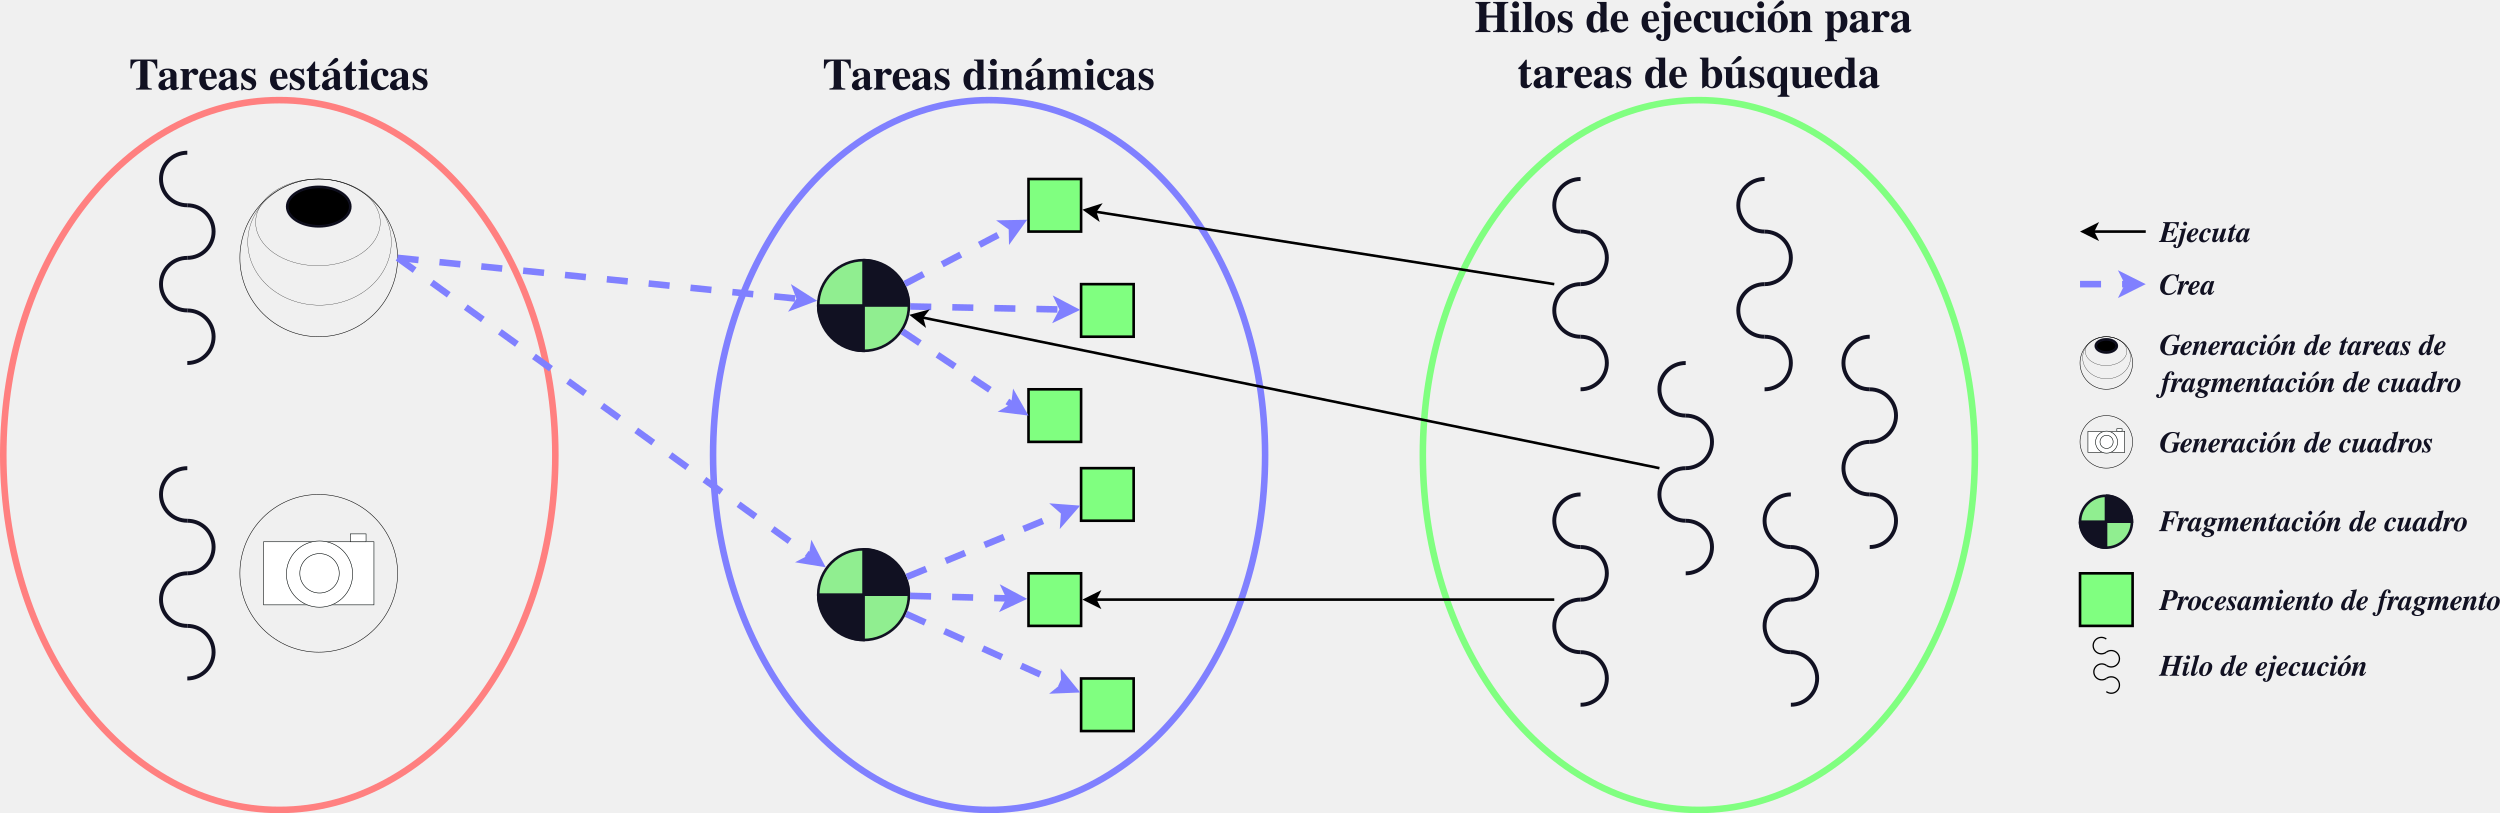
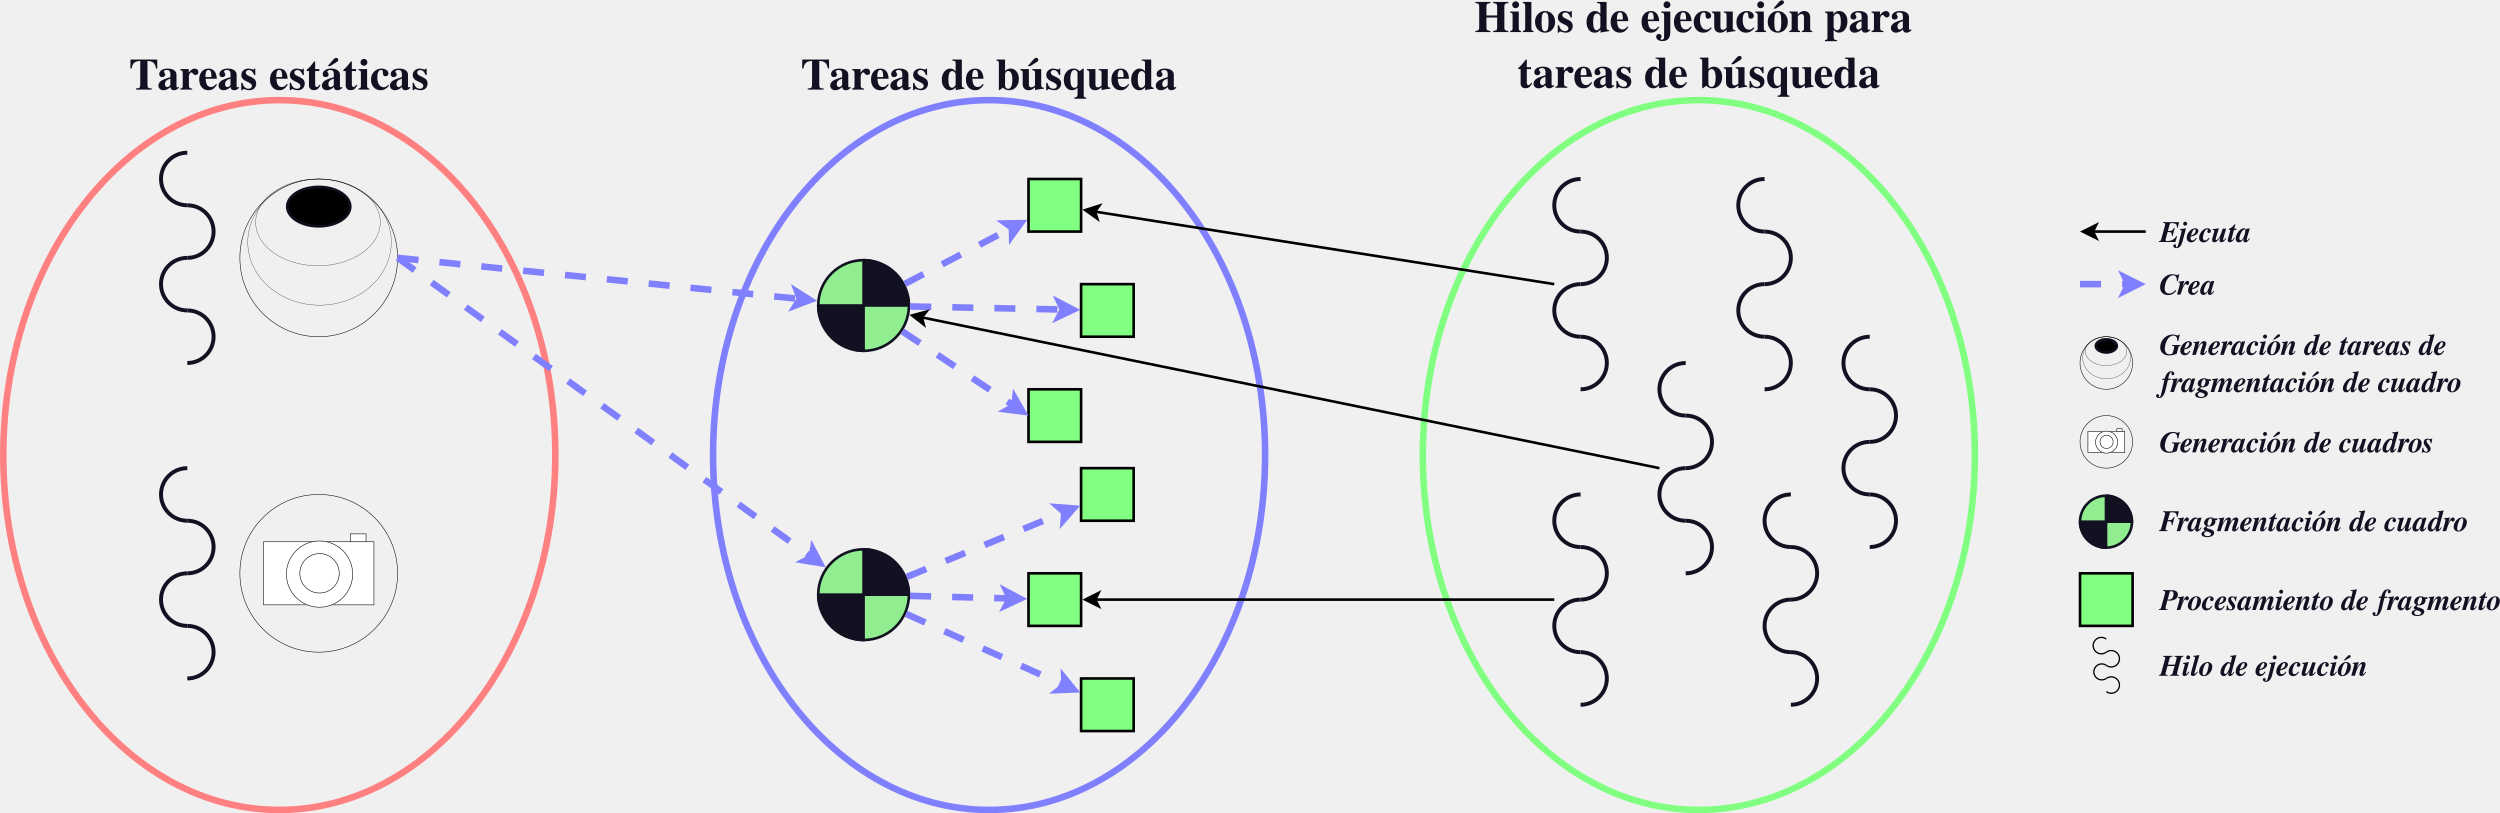
<svg xmlns="http://www.w3.org/2000/svg" width="95.622cm" height="31.091cm" viewBox="217 -140 1902.016 604.202" id="svg2" version="1.1">
  <defs id="defs428" />
  <ellipse style="fill:none;fill-opacity:0;stroke:#80ff80;stroke-width:5" cx="1509.5" cy="199.068" rx="210" ry="270" id="ellipse4" />
  <ellipse style="fill:none;fill-opacity:0;stroke:#8080ff;stroke-width:5" cx="969.5" cy="199.068" rx="210" ry="270" id="ellipse6" />
  <ellipse style="fill:none;fill-opacity:0;stroke:#ff8080;stroke-width:5" cx="429.5" cy="199.068" rx="210" ry="270" id="ellipse8" />
  <g id="g10" transform="translate(-0.5,29.06764)">
    <circle style="fill:#90ee90" cx="874.512" cy="56.238" id="ellipse12" r="34.512" />
    <circle style="fill:none;fill-opacity:0;stroke:#111122;stroke-width:2" cx="874.512" cy="56.238" id="ellipse14" r="34.512" />
    <path style="fill:#111122" d="m 874.512,21.726 c 17.256,0 34.512,17.256 34.512,34.512 -34.512,0 0,0 -34.512,0 0,-36.238 0,-20.707 0,-34.512 z" id="path16" />
    <path style="fill:none;fill-opacity:0;stroke:#111122;stroke-width:2" d="m 874.512,21.726 c 17.256,0 34.512,17.256 34.512,34.512 -34.512,0 0,0 -34.512,0 0,-36.238 0,-20.707 0,-34.512" id="path18" />
    <path style="fill:#111122" d="m 840,56.238 c 0,17.256 17.256,34.512 34.512,34.512 0,-34.512 0,-17.256 0,-34.512 -17.256,0 0,0 -34.512,0 z" id="path20" />
    <path style="fill:none;fill-opacity:0;stroke:#111122;stroke-width:2" d="m 840,56.238 c 0,17.256 17.256,34.512 34.512,34.512 0,-34.512 0,-17.256 0,-34.512 -17.256,0 0,0 -34.512,0" id="path22" />
  </g>
  <g id="g24" transform="translate(-0.5,29.06764)">
    <circle style="fill:none;fill-opacity:0;stroke:#000000;stroke-width:0.4" cx="460" cy="260" id="ellipse26" r="60" />
    <rect style="fill:#ffffff" x="418" y="236" width="84" height="48" id="rect28" />
    <rect style="fill:none;fill-opacity:0;stroke:#d8e5e5;stroke-width:0.4" x="418" y="236" width="84" height="48" id="rect30" />
    <rect style="fill:none;fill-opacity:0;stroke:#000000;stroke-width:0.4" x="418" y="236" width="84" height="48" id="rect32" />
    <circle style="fill:#ffffff" cx="460.6" cy="260.6" id="ellipse34" r="25.2" />
    <circle style="fill:none;fill-opacity:0;stroke:#d8e5e5;stroke-width:0.4" cx="460.6" cy="260.6" id="ellipse36" r="25.2" />
    <circle style="fill:none;fill-opacity:0;stroke:#000000;stroke-width:0.4" cx="460.6" cy="260.6" id="ellipse38" r="25.2" />
    <circle style="fill:#ffffff" cx="460.6" cy="260" id="ellipse40" r="15" />
    <circle style="fill:none;fill-opacity:0;stroke:#d8e5e5;stroke-width:0.4" cx="460.6" cy="260" id="ellipse42" r="15" />
    <circle style="fill:none;fill-opacity:0;stroke:#000000;stroke-width:0.4" cx="460.6" cy="260" id="ellipse44" r="15" />
    <rect style="fill:#ffffff" x="484" y="230" width="12" height="6" id="rect46" />
    <rect style="fill:none;fill-opacity:0;stroke:#d8e5e5;stroke-width:0.4" x="484" y="230" width="12" height="6" id="rect48" />
    <rect style="fill:none;fill-opacity:0;stroke:#000000;stroke-width:0.4" x="484" y="230" width="12" height="6" id="rect50" />
    <text font-size="12.8" style="font-style:normal;font-weight:normal;font-size:12.8px;font-family:sans-serif;text-anchor:middle;fill:#000000" x="466" y="344" id="text52">
      <tspan x="466" y="344" id="tspan54" />
    </text>
  </g>
  <path style="fill:none;fill-opacity:0;stroke:#111122;stroke-width:3" d="m 359.5,209.068 a 20,20 0 1 0 0,40" id="path56" />
  <path style="fill:none;fill-opacity:0;stroke:#111122;stroke-width:3" d="m 359.5,289.068 a 20,20 0 0 0 0,-40" id="path58" />
  <path style="fill:none;fill-opacity:0;stroke:#111122;stroke-width:3" d="m 359.5,289.068 a 20,20 0 1 0 0,40" id="path60" />
  <path style="fill:none;fill-opacity:0;stroke:#111122;stroke-width:3" d="m 359.5,369.068 a 20,20 0 0 0 0,-40" id="path62" />
  <g id="g64" transform="translate(-0.5,29.06764)">
    <circle style="fill:none;fill-opacity:0;stroke:#000000;stroke-width:0.4" cx="460" cy="20" id="ellipse66" r="60" />
    <ellipse style="fill:#000000" cx="460" cy="-19" rx="24" ry="15" id="ellipse68" />
    <ellipse style="fill:none;fill-opacity:0;stroke:#111122;stroke-width:2" cx="460" cy="-19" rx="24" ry="15" id="ellipse70" />
    <ellipse style="fill:none;fill-opacity:0;stroke:#000000;stroke-width:0.2" cx="460" cy="-19" rx="24" ry="15" id="ellipse72" />
    <ellipse style="fill:none;fill-opacity:0;stroke:#000000;stroke-width:0.2" cx="460.6" cy="8" rx="54.6" ry="48" id="ellipse74" />
    <ellipse style="fill:none;fill-opacity:0;stroke:#000000;stroke-width:0.2" cx="459.4" cy="-7" rx="47.4" ry="33" id="ellipse76" />
    <text font-size="12.8" style="font-style:normal;font-weight:normal;font-size:12.8px;font-family:sans-serif;text-anchor:middle;fill:#000000" x="466" y="104" id="text78">
      <tspan x="466" y="104" id="tspan80" />
    </text>
  </g>
  <g id="g82" transform="translate(-0.5,29.06764)">
    <circle style="fill:#90ee90" cx="874.512" cy="276.238" id="ellipse84" r="34.512" />
    <circle style="fill:none;fill-opacity:0;stroke:#111122;stroke-width:2" cx="874.512" cy="276.238" id="ellipse86" r="34.512" />
    <path style="fill:#111122" d="m 874.512,241.726 c 17.256,0 34.512,17.256 34.512,34.512 -34.512,0 0,0 -34.512,0 0,-36.238 0,-20.708 0,-34.512 z" id="path88" />
    <path style="fill:none;fill-opacity:0;stroke:#111122;stroke-width:2" d="m 874.512,241.726 c 17.256,0 34.512,17.256 34.512,34.512 -34.512,0 0,0 -34.512,0 0,-36.238 0,-20.708 0,-34.512" id="path90" />
    <path style="fill:#111122" d="m 840,276.238 c 0,17.256 17.256,34.512 34.512,34.512 0,-34.512 0,-17.256 0,-34.512 -17.256,0 0,0 -34.512,0 z" id="path92" />
    <path style="fill:none;fill-opacity:0;stroke:#111122;stroke-width:2" d="m 840,276.238 c 0,17.256 17.256,34.512 34.512,34.512 0,-34.512 0,-17.256 0,-34.512 -17.256,0 0,0 -34.512,0" id="path94" />
  </g>
  <g id="g96" transform="translate(-0.5,29.06764)">
    <line style="fill:none;fill-opacity:0;stroke:#8080ff;stroke-width:5;stroke-dasharray:16" x1="520" y1="20" x2="826.166" y2="51.296" id="line98" />
    <polygon style="fill:#8080ff" points="824.188,46.068 833.627,52.059 823.171,56.016 826.166,51.296 " id="polygon100" />
    <polygon style="fill:none;fill-opacity:0;stroke:#8080ff;stroke-width:5" points="824.188,46.068 833.627,52.059 823.171,56.016 826.166,51.296 " id="polygon102" />
  </g>
  <g id="g104" transform="translate(-0.5,29.06764)">
    <line style="fill:none;fill-opacity:0;stroke:#8080ff;stroke-width:5;stroke-dasharray:16" x1="520" y1="20" x2="835.12" y2="247.765" id="line106" />
    <polygon style="fill:#8080ff" points="836.022,242.248 841.198,252.159 830.164,250.353 835.12,247.765 " id="polygon108" />
    <polygon style="fill:none;fill-opacity:0;stroke:#8080ff;stroke-width:5" points="836.022,242.248 841.198,252.159 830.164,250.353 835.12,247.765 " id="polygon110" />
  </g>
  <g id="g112" transform="translate(-0.5,29.06764)">
    <line style="fill:none;fill-opacity:0;stroke:#8080ff;stroke-width:5;stroke-dasharray:16" x1="905.947" y1="39.765" x2="987.404" y2="-2.919" id="line114" />
    <polygon style="fill:#8080ff" points="982.869,-6.188 994.048,-6.401 987.511,2.67 987.404,-2.919 " id="polygon116" />
    <polygon style="fill:none;fill-opacity:0;stroke:#8080ff;stroke-width:5" points="982.869,-6.188 994.048,-6.401 987.511,2.67 987.404,-2.919 " id="polygon118" />
  </g>
  <g id="g120" transform="translate(-0.5,29.06764)">
    <rect style="fill:#80ff80" x="1040" y="40" width="40" height="40" id="rect122" />
    <rect style="fill:none;fill-opacity:0;stroke:#000000;stroke-width:2" x="1040" y="40" width="40" height="40" id="rect124" />
  </g>
  <g id="g126" transform="translate(-0.5,29.06764)">
    <rect style="fill:#80ff80" x="1000" y="-40" width="40" height="40" id="rect128" />
    <rect style="fill:none;fill-opacity:0;stroke:#000000;stroke-width:2" x="1000" y="-40" width="40" height="40" id="rect130" />
  </g>
  <g id="g132" transform="translate(-0.5,29.06764)">
    <line style="fill:none;fill-opacity:0;stroke:#8080ff;stroke-width:5;stroke-dasharray:16" x1="910.021" y1="56.958" x2="1026.26" y2="59.316" id="line134" />
    <polygon style="fill:#8080ff" points="1023.86,54.266 1033.76,59.468 1023.66,64.264 1026.26,59.316 " id="polygon136" />
    <polygon style="fill:none;fill-opacity:0;stroke:#8080ff;stroke-width:5" points="1023.86,54.266 1033.76,59.468 1023.66,64.264 1026.26,59.316 " id="polygon138" />
  </g>
  <g id="g140" transform="translate(-0.5,29.06764)">
    <rect style="fill:#80ff80" x="1000" y="120" width="40" height="40" id="rect142" />
    <rect style="fill:none;fill-opacity:0;stroke:#000000;stroke-width:2" x="1000" y="120" width="40" height="40" id="rect144" />
  </g>
  <g id="g146" transform="translate(-0.5,29.06764)">
    <line style="fill:none;fill-opacity:0;stroke:#8080ff;stroke-width:5;stroke-dasharray:16" x1="904.054" y1="75.956" x2="989.112" y2="132.733" id="line148" />
    <polygon style="fill:#8080ff" points="989.809,127.186 995.35,136.896 984.257,135.503 989.112,132.733 " id="polygon150" />
    <polygon style="fill:none;fill-opacity:0;stroke:#8080ff;stroke-width:5" points="989.809,127.186 995.35,136.896 984.257,135.503 989.112,132.733 " id="polygon152" />
  </g>
  <g id="g154" transform="translate(-0.5,29.06764)">
    <rect style="fill:#80ff80" x="1000" y="260" width="40" height="40" id="rect156" />
    <rect style="fill:none;fill-opacity:0;stroke:#000000;stroke-width:2" x="1000" y="260" width="40" height="40" id="rect158" />
  </g>
  <g id="g160" transform="translate(-0.5,29.06764)">
    <rect style="fill:#80ff80" x="1040" y="180" width="40" height="40" id="rect162" />
    <rect style="fill:none;fill-opacity:0;stroke:#000000;stroke-width:2" x="1040" y="180" width="40" height="40" id="rect164" />
  </g>
  <g id="g166" transform="translate(-0.5,29.06764)">
    <rect style="fill:#80ff80" x="1040" y="340" width="40" height="40" id="rect168" />
    <rect style="fill:none;fill-opacity:0;stroke:#000000;stroke-width:2" x="1040" y="340" width="40" height="40" id="rect170" />
  </g>
  <g id="g172" transform="translate(-0.5,29.06764)">
    <line style="fill:none;fill-opacity:0;stroke:#8080ff;stroke-width:5;stroke-dasharray:16" x1="909.89" y1="277.153" x2="985.913" y2="279.119" id="line174" />
    <polygon style="fill:#8080ff" points="983.543,274.056 993.411,279.312 983.285,284.052 985.913,279.119 " id="polygon176" />
    <polygon style="fill:none;fill-opacity:0;stroke:#8080ff;stroke-width:5" points="983.543,274.056 993.411,279.312 983.285,284.052 985.913,279.119 " id="polygon178" />
  </g>
  <g id="g180" transform="translate(-0.5,29.06764)">
    <line style="fill:none;fill-opacity:0;stroke:#8080ff;stroke-width:5;stroke-dasharray:16" x1="906.868" y1="290.849" x2="1027.42" y2="345.288" id="line182" />
    <polygon style="fill:#8080ff" points="1027.2,339.702 1034.26,348.374 1023.08,348.816 1027.42,345.288 " id="polygon184" />
    <polygon style="fill:none;fill-opacity:0;stroke:#8080ff;stroke-width:5" points="1027.2,339.702 1034.26,348.374 1023.08,348.816 1027.42,345.288 " id="polygon186" />
  </g>
  <g id="g188" transform="translate(-0.5,29.06764)">
    <line style="fill:none;fill-opacity:0;stroke:#8080ff;stroke-width:5;stroke-dasharray:16" x1="907.355" y1="262.739" x2="1027.24" y2="213.464" id="line190" />
    <polygon style="fill:#8080ff" points="1023.03,209.789 1034.18,210.613 1026.83,219.039 1027.24,213.464 " id="polygon192" />
    <polygon style="fill:none;fill-opacity:0;stroke:#8080ff;stroke-width:5" points="1023.03,209.789 1034.18,210.613 1026.83,219.039 1027.24,213.464 " id="polygon194" />
  </g>
  <g id="g196" transform="translate(-0.5,29.06764)">
    <line style="fill:none;fill-opacity:0;stroke:#000000;stroke-width:2" x1="1400" y1="40" x2="1050.61" y2="-15.167" id="line198" />
    <polygon style="fill:#000000" points="1052.3,-9.839 1043.2,-16.337 1053.86,-19.716 1050.61,-15.167 " id="polygon200" />
    <polygon style="fill:none;fill-opacity:0;stroke:#000000;stroke-width:2" points="1052.3,-9.839 1043.2,-16.337 1053.86,-19.716 1050.61,-15.167 " id="polygon202" />
  </g>
  <g id="g204" transform="translate(-0.5,29.06764)">
    <line style="fill:none;fill-opacity:0;stroke:#000000;stroke-width:2" x1="1480" y1="180" x2="918.836" y2="65.298" id="line206" />
    <polygon style="fill:#000000" points="920.284,70.697 911.488,63.796 922.287,60.9 918.836,65.298 " id="polygon208" />
    <polygon style="fill:none;fill-opacity:0;stroke:#000000;stroke-width:2" points="920.284,70.697 911.488,63.796 922.287,60.9 918.836,65.298 " id="polygon210" />
  </g>
  <g id="g212" transform="translate(-0.5,29.06764)">
    <line style="fill:none;fill-opacity:0;stroke:#000000;stroke-width:2" x1="1400" y1="280" x2="1050.73" y2="280" id="line214" />
    <polygon style="fill:#000000" points="1053.23,285 1043.23,280 1053.23,275 1050.73,280 " id="polygon216" />
    <polygon style="fill:none;fill-opacity:0;stroke:#000000;stroke-width:2" points="1053.23,285 1043.23,280 1053.23,275 1050.73,280 " id="polygon218" />
  </g>
  <g id="g220" transform="translate(-0.5,29.06764)">
    <line style="fill:none;fill-opacity:0;stroke:#000000;stroke-width:2" x1="1850" y1="0" x2="1809.74" y2="0" id="line222" />
    <polygon style="fill:#000000" points="1812.24,5 1802.24,0 1812.24,-5 1809.74,0 " id="polygon224" />
    <polygon style="fill:none;fill-opacity:0;stroke:#000000;stroke-width:2" points="1812.24,5 1802.24,0 1812.24,-5 1809.74,0 " id="polygon226" />
  </g>
  <g id="g228" transform="translate(-0.5,29.06764)">
    <circle style="fill:none;fill-opacity:0;stroke:#000000;stroke-width:0.4" cx="1820" cy="100" id="ellipse230" r="20" />
    <ellipse style="fill:#000000" cx="1820" cy="87" rx="8" ry="5" id="ellipse232" />
    <ellipse style="fill:none;fill-opacity:0;stroke:#111122;stroke-width:2" cx="1820" cy="87" rx="8" ry="5" id="ellipse234" />
    <ellipse style="fill:none;fill-opacity:0;stroke:#000000;stroke-width:0.2" cx="1820" cy="87" rx="8" ry="5" id="ellipse236" />
    <ellipse style="fill:none;fill-opacity:0;stroke:#000000;stroke-width:0.2" cx="1820.2" cy="96" rx="18.2" ry="16" id="ellipse238" />
    <ellipse style="fill:none;fill-opacity:0;stroke:#000000;stroke-width:0.2" cx="1819.8" cy="91" rx="15.8" ry="11" id="ellipse240" />
    <text font-size="12.8" style="font-style:normal;font-weight:normal;font-size:12.8px;font-family:sans-serif;text-anchor:middle;fill:#000000" x="1822" y="136" id="text242">
      <tspan x="1822" y="136" id="tspan244" />
    </text>
  </g>
  <g id="g246" transform="translate(-0.5,29.06764)">
    <circle style="fill:none;fill-opacity:0;stroke:#000000;stroke-width:0.4" cx="1820" cy="160" id="ellipse248" r="20" />
    <rect style="fill:#ffffff" x="1806" y="152" width="28" height="16" id="rect250" />
    <rect style="fill:none;fill-opacity:0;stroke:#d8e5e5;stroke-width:0.4" x="1806" y="152" width="28" height="16" id="rect252" />
    <rect style="fill:none;fill-opacity:0;stroke:#000000;stroke-width:0.4" x="1806" y="152" width="28" height="16" id="rect254" />
    <circle style="fill:#ffffff" cx="1820.2" cy="160.2" id="ellipse256" r="8.4" />
    <circle style="fill:none;fill-opacity:0;stroke:#d8e5e5;stroke-width:0.4" cx="1820.2" cy="160.2" id="ellipse258" r="8.4" />
    <circle style="fill:none;fill-opacity:0;stroke:#000000;stroke-width:0.4" cx="1820.2" cy="160.2" id="ellipse260" r="8.4" />
    <circle style="fill:#ffffff" cx="1820.2" cy="160" id="ellipse262" r="5" />
    <circle style="fill:none;fill-opacity:0;stroke:#d8e5e5;stroke-width:0.4" cx="1820.2" cy="160" id="ellipse264" r="5" />
    <circle style="fill:none;fill-opacity:0;stroke:#000000;stroke-width:0.4" cx="1820.2" cy="160" id="ellipse266" r="5" />
    <rect style="fill:#ffffff" x="1828" y="150" width="4" height="2" id="rect268" />
    <rect style="fill:none;fill-opacity:0;stroke:#d8e5e5;stroke-width:0.4" x="1828" y="150" width="4" height="2" id="rect270" />
    <rect style="fill:none;fill-opacity:0;stroke:#000000;stroke-width:0.4" x="1828" y="150" width="4" height="2" id="rect272" />
    <text font-size="12.8" style="font-style:normal;font-weight:normal;font-size:12.8px;font-family:sans-serif;text-anchor:middle;fill:#000000" x="1822" y="196" id="text274">
      <tspan x="1822" y="196" id="tspan276" />
    </text>
  </g>
  <g id="g278" transform="translate(-0.5,29.06764)">
    <circle style="fill:#90ee90" cx="1819.76" cy="220.744" id="ellipse280" r="19.756" />
    <circle style="fill:none;fill-opacity:0;stroke:#111122;stroke-width:2" cx="1819.76" cy="220.744" id="ellipse282" r="19.756" />
    <path style="fill:#111122" d="m 1819.76,200.988 c 9.87,0 19.75,9.878 19.75,19.756 -19.75,0 0,0 -19.75,0 0,-20.744 0,-11.854 0,-19.756 z" id="path284" />
    <path style="fill:none;fill-opacity:0;stroke:#111122;stroke-width:2" d="m 1819.76,200.988 c 9.87,0 19.75,9.878 19.75,19.756 -19.75,0 0,0 -19.75,0 0,-20.744 0,-11.854 0,-19.756" id="path286" />
    <path style="fill:#111122" d="m 1800,220.744 c 0,9.878 9.88,19.756 19.76,19.756 0,-19.756 0,-9.878 0,-19.756 -9.88,0 0,0 -19.76,0 z" id="path288" />
    <path style="fill:none;fill-opacity:0;stroke:#111122;stroke-width:2" d="m 1800,220.744 c 0,9.878 9.88,19.756 19.76,19.756 0,-19.756 0,-9.878 0,-19.756 -9.88,0 0,0 -19.76,0" id="path290" />
  </g>
  <g id="g292" transform="translate(-0.5,29.06764)">
    <rect style="fill:#80ff80" x="1800" y="260" width="40" height="40" id="rect294" />
    <rect style="fill:none;fill-opacity:0;stroke:#000000;stroke-width:2" x="1800" y="260" width="40" height="40" id="rect296" />
  </g>
  <g id="g298" transform="translate(-0.5,29.06764)">
    <line style="fill:none;fill-opacity:0;stroke:#8080ff;stroke-width:5;stroke-dasharray:16" x1="1800" y1="40" x2="1836.91" y2="40" id="line300" />
    <polygon style="fill:#8080ff" points="1834.41,35 1844.41,40 1834.41,45 1836.91,40 " id="polygon302" />
    <polygon style="fill:none;fill-opacity:0;stroke:#8080ff;stroke-width:5" points="1834.41,35 1844.41,40 1834.41,45 1836.91,40 " id="polygon304" />
  </g>
  <text font-size="33.867" style="font-style:normal;font-variant:normal;font-weight:bold;font-stretch:normal;font-size:33.867px;line-height:125%;font-family:FreeSerif;-inkscape-font-specification:'FreeSerif, Bold';text-align:center;writing-mode:lr-tb;text-anchor:middle;fill:#111122" x="429.5" y="-78.932" id="text306">
    <tspan x="429.5" y="-78.932" id="tspan308" style="font-style:normal;font-variant:normal;font-weight:bold;font-stretch:normal;font-size:33.867px;line-height:125%;font-family:FreeSerif;-inkscape-font-specification:'FreeSerif, Bold';text-align:center;writing-mode:lr-tb;text-anchor:middle">Tareas estáticas</tspan>
  </text>
  <text font-size="33.867" style="font-style:normal;font-variant:normal;font-weight:bold;font-stretch:normal;font-size:33.867px;line-height:125%;font-family:FreeSerif;-inkscape-font-specification:'FreeSerif, Bold';text-align:center;writing-mode:lr-tb;text-anchor:middle;fill:#111122" x="969.5" y="-78.932" id="text310">
-     <tspan x="969.5" y="-78.932" id="tspan312" style="font-style:normal;font-variant:normal;font-weight:bold;font-stretch:normal;font-size:33.867px;line-height:125%;font-family:FreeSerif;-inkscape-font-specification:'FreeSerif, Bold';text-align:center;writing-mode:lr-tb;text-anchor:middle">Tareas dinámicas</tspan>
+     <tspan x="969.5" y="-78.932" id="tspan312" style="font-style:normal;font-variant:normal;font-weight:bold;font-stretch:normal;font-size:33.867px;line-height:125%;font-family:FreeSerif;-inkscape-font-specification:'FreeSerif, Bold';text-align:center;writing-mode:lr-tb;text-anchor:middle">Tareas de búsqueda</tspan>
  </text>
  <text font-size="33.867" style="font-style:normal;font-variant:normal;font-weight:bold;font-stretch:normal;font-size:33.867px;line-height:125%;font-family:FreeSerif;-inkscape-font-specification:'FreeSerif, Bold';text-align:center;writing-mode:lr-tb;text-anchor:middle;fill:#111122" x="1509.5" y="-122.719" id="text314">
    <tspan id="tspan4579" x="1509.5" y="-122.719">Hilos de ejecución para</tspan>
    <tspan id="tspan4581" x="1509.5" y="-80.386">tareas de búsqueda</tspan>
  </text>
  <text font-size="22.578" style="font-style:italic;font-variant:normal;font-weight:bold;font-stretch:normal;font-size:22.578px;line-height:125%;font-family:FreeSerif;-inkscape-font-specification:'FreeSerif, Bold Italic';text-align:start;writing-mode:lr-tb;text-anchor:start;fill:#111122" x="1859.5" y="36.993" id="text318">
    <tspan x="1859.5" y="36.993" id="tspan320" style="font-style:italic;font-variant:normal;font-weight:bold;font-stretch:normal;font-size:22.578px;line-height:125%;font-family:FreeSerif;-inkscape-font-specification:'FreeSerif, Bold Italic';text-align:start;writing-mode:lr-tb;text-anchor:start">Ejecuta</tspan>
  </text>
  <text font-size="22.578" style="font-style:italic;font-variant:normal;font-weight:bold;font-stretch:normal;font-size:22.578px;line-height:125%;font-family:FreeSerif;-inkscape-font-specification:'FreeSerif, Bold Italic';text-align:start;writing-mode:lr-tb;text-anchor:start;fill:#111122" x="1859.5" y="76.993" id="text322">
    <tspan x="1859.5" y="76.993" id="tspan324" style="font-style:italic;font-variant:normal;font-weight:bold;font-stretch:normal;font-size:22.578px;line-height:125%;font-family:FreeSerif;-inkscape-font-specification:'FreeSerif, Bold Italic';text-align:start;writing-mode:lr-tb;text-anchor:start">Crea</tspan>
  </text>
  <text font-size="22.578" style="font-style:italic;font-variant:normal;font-weight:bold;font-stretch:normal;font-size:22.578px;line-height:125%;font-family:FreeSerif;-inkscape-font-specification:'FreeSerif, Bold Italic';text-align:start;writing-mode:lr-tb;text-anchor:start;fill:#111122" x="1859.5" y="122.882" id="text326">
    <tspan x="1859.5" y="122.882" id="tspan328" style="font-style:italic;font-variant:normal;font-weight:bold;font-stretch:normal;font-size:22.578px;line-height:125%;font-family:FreeSerif;-inkscape-font-specification:'FreeSerif, Bold Italic';text-align:start;writing-mode:lr-tb;text-anchor:start">Generación de tareas de</tspan>
    <tspan x="1859.5" y="151.104" id="tspan330" style="font-style:italic;font-variant:normal;font-weight:bold;font-stretch:normal;font-size:22.578px;line-height:125%;font-family:FreeSerif;-inkscape-font-specification:'FreeSerif, Bold Italic';text-align:start;writing-mode:lr-tb;text-anchor:start">fragmentación de cuadro</tspan>
  </text>
  <text font-size="22.578" style="font-style:italic;font-variant:normal;font-weight:bold;font-stretch:normal;font-size:22.578px;line-height:125%;font-family:FreeSerif;-inkscape-font-specification:'FreeSerif, Bold Italic';text-align:start;writing-mode:lr-tb;text-anchor:start;fill:#111122" x="1859.5" y="196.993" id="text332">
    <tspan x="1859.5" y="196.993" id="tspan334" style="font-style:italic;font-variant:normal;font-weight:bold;font-stretch:normal;font-size:22.578px;line-height:125%;font-family:FreeSerif;-inkscape-font-specification:'FreeSerif, Bold Italic';text-align:start;writing-mode:lr-tb;text-anchor:start">Generación de cuadros</tspan>
  </text>
  <text font-size="22.578" style="font-style:italic;font-variant:normal;font-weight:bold;font-stretch:normal;font-size:22.578px;line-height:125%;font-family:FreeSerif;-inkscape-font-specification:'FreeSerif, Bold Italic';text-align:start;writing-mode:lr-tb;text-anchor:start;fill:#111122" x="1859.5" y="256.993" id="text336">
    <tspan x="1859.5" y="256.993" id="tspan338" style="font-style:italic;font-variant:normal;font-weight:bold;font-stretch:normal;font-size:22.578px;line-height:125%;font-family:FreeSerif;-inkscape-font-specification:'FreeSerif, Bold Italic';text-align:start;writing-mode:lr-tb;text-anchor:start">Fragmentación de cuadro</tspan>
  </text>
  <text font-size="22.578" style="font-style:italic;font-variant:normal;font-weight:bold;font-stretch:normal;font-size:22.578px;line-height:125%;font-family:FreeSerif;-inkscape-font-specification:'FreeSerif, Bold Italic';text-align:start;writing-mode:lr-tb;text-anchor:start;fill:#111122" x="1859.5" y="316.993" id="text340">
    <tspan x="1859.5" y="316.993" id="tspan342" style="font-style:italic;font-variant:normal;font-weight:bold;font-stretch:normal;font-size:22.578px;line-height:125%;font-family:FreeSerif;-inkscape-font-specification:'FreeSerif, Bold Italic';text-align:start;writing-mode:lr-tb;text-anchor:start">Procesamiento de fragmento</tspan>
  </text>
  <text font-size="22.578" style="font-style:italic;font-variant:normal;font-weight:bold;font-stretch:normal;font-size:22.578px;line-height:125%;font-family:FreeSerif;-inkscape-font-specification:'FreeSerif, Bold Italic';text-align:start;writing-mode:lr-tb;text-anchor:start;fill:#111122" x="1859.5" y="366.993" id="text344">
    <tspan x="1859.5" y="366.993" id="tspan346" style="font-style:italic;font-variant:normal;font-weight:bold;font-stretch:normal;font-size:22.578px;line-height:125%;font-family:FreeSerif;-inkscape-font-specification:'FreeSerif, Bold Italic';text-align:start;writing-mode:lr-tb;text-anchor:start">Hilo de ejecución</tspan>
  </text>
  <path style="fill:none;fill-opacity:0;stroke:#000000;stroke-width:1" d="m 1819.5,339.068 a 6.25,6.25 0 1 0 0,10" id="path348" />
  <path style="fill:none;fill-opacity:0;stroke:#000000;stroke-width:1" d="m 1819.5,359.068 a 6.25,6.25 0 1 0 0,-10" id="path350" />
  <path style="fill:none;fill-opacity:0;stroke:#000000;stroke-width:1" d="m 1819.5,359.068 a 6.066,6.066 0 1 0 0,10" id="path352" />
  <path style="fill:none;fill-opacity:0;stroke:#000000;stroke-width:1" d="m 1819.5,379.068 a 6.25,6.25 0 1 0 0,-10" id="path354" />
  <g id="g356" transform="translate(-0.5,29.06764)">
    <path style="fill:none;fill-opacity:0;stroke:#111122;stroke-width:3" d="m 360,-60 a 20,20 0 1 0 0,40" id="path358" />
    <path style="fill:none;fill-opacity:0;stroke:#111122;stroke-width:3" d="m 360,20 a 20,20 0 1 0 0,-40" id="path360" />
    <path style="fill:none;fill-opacity:0;stroke:#111122;stroke-width:3" d="m 360,20 a 20,20 0 1 0 0,40" id="path362" />
    <path style="fill:none;fill-opacity:0;stroke:#111122;stroke-width:3" d="m 360,100 a 20,20 0 1 0 0,-40" id="path364" />
  </g>
  <g id="g366" transform="translate(-0.5,29.06764)">
    <path style="fill:none;fill-opacity:0;stroke:#111122;stroke-width:3" d="m 1420,-40 a 20,20 0 1 0 0,40" id="path368" />
    <path style="fill:none;fill-opacity:0;stroke:#111122;stroke-width:3" d="m 1420,40 a 20,20 0 1 0 0,-40" id="path370" />
    <path style="fill:none;fill-opacity:0;stroke:#111122;stroke-width:3" d="m 1420,40 a 20,20 0 1 0 0,40" id="path372" />
    <path style="fill:none;fill-opacity:0;stroke:#111122;stroke-width:3" d="m 1420,120 a 20,20 0 1 0 0,-40" id="path374" />
  </g>
  <g id="g376" transform="translate(-0.5,29.06764)">
    <path style="fill:none;fill-opacity:0;stroke:#111122;stroke-width:3" d="m 1500,100 a 20,20 0 1 0 0,40" id="path378" />
    <path style="fill:none;fill-opacity:0;stroke:#111122;stroke-width:3" d="m 1500,180 a 20,20 0 1 0 0,-40" id="path380" />
    <path style="fill:none;fill-opacity:0;stroke:#111122;stroke-width:3" d="m 1500,180 a 20,20 0 1 0 0,40" id="path382" />
    <path style="fill:none;fill-opacity:0;stroke:#111122;stroke-width:3" d="m 1500,260 a 20,20 0 1 0 0,-40" id="path384" />
  </g>
  <g id="g386" transform="translate(-0.5,29.06764)">
    <path style="fill:none;fill-opacity:0;stroke:#111122;stroke-width:3" d="m 1420,200 a 20,20 0 1 0 0,40" id="path388" />
    <path style="fill:none;fill-opacity:0;stroke:#111122;stroke-width:3" d="m 1420,280 a 20,20 0 1 0 0,-40" id="path390" />
    <path style="fill:none;fill-opacity:0;stroke:#111122;stroke-width:3" d="m 1420,280 a 20,20 0 1 0 0,40" id="path392" />
    <path style="fill:none;fill-opacity:0;stroke:#111122;stroke-width:3" d="m 1420,360 a 20,20 0 1 0 0,-40" id="path394" />
  </g>
  <g id="g396" transform="translate(-0.5,29.06764)">
    <path style="fill:none;fill-opacity:0;stroke:#111122;stroke-width:3" d="m 1580,200 a 20,20 0 1 0 0,40" id="path398" />
    <path style="fill:none;fill-opacity:0;stroke:#111122;stroke-width:3" d="m 1580,280 a 20,20 0 1 0 0,-40" id="path400" />
    <path style="fill:none;fill-opacity:0;stroke:#111122;stroke-width:3" d="m 1580,280 a 20,20 0 1 0 0,40" id="path402" />
    <path style="fill:none;fill-opacity:0;stroke:#111122;stroke-width:3" d="m 1580,360 a 20,20 0 1 0 0,-40" id="path404" />
  </g>
  <g id="g406" transform="translate(-0.5,29.06764)">
    <path style="fill:none;fill-opacity:0;stroke:#111122;stroke-width:3" d="m 1560,-40 a 20,20 0 1 0 0,40" id="path408" />
    <path style="fill:none;fill-opacity:0;stroke:#111122;stroke-width:3" d="m 1560,40 a 20,20 0 1 0 0,-40" id="path410" />
    <path style="fill:none;fill-opacity:0;stroke:#111122;stroke-width:3" d="m 1560,40 a 20,20 0 1 0 0,40" id="path412" />
    <path style="fill:none;fill-opacity:0;stroke:#111122;stroke-width:3" d="m 1560,120 a 20,20 0 1 0 0,-40" id="path414" />
  </g>
  <g id="g416" transform="translate(-0.5,29.06764)">
    <path style="fill:none;fill-opacity:0;stroke:#111122;stroke-width:3" d="m 1640,80 a 20,20 0 1 0 0,40" id="path418" />
    <path style="fill:none;fill-opacity:0;stroke:#111122;stroke-width:3" d="m 1640,160 a 20,20 0 1 0 0,-40" id="path420" />
    <path style="fill:none;fill-opacity:0;stroke:#111122;stroke-width:3" d="m 1640,160 a 20,20 0 1 0 0,40" id="path422" />
    <path style="fill:none;fill-opacity:0;stroke:#111122;stroke-width:3" d="m 1640,240 a 20,20 0 1 0 0,-40" id="path424" />
  </g>
  <flowRoot xml:space="preserve" id="flowRoot4567" style="font-style:normal;font-weight:normal;font-size:22.455px;line-height:125%;font-family:Sans;letter-spacing:0px;word-spacing:0px;fill:#000000;fill-opacity:1;stroke:none;stroke-width:1px;stroke-linecap:butt;stroke-linejoin:miter;stroke-opacity:1">
    <flowRegion id="flowRegion4569">
      <rect id="rect4571" width="8.431" height="43.207" x="1499.024" y="-76.44" />
    </flowRegion>
    <flowPara id="flowPara4573" />
  </flowRoot>
</svg>
